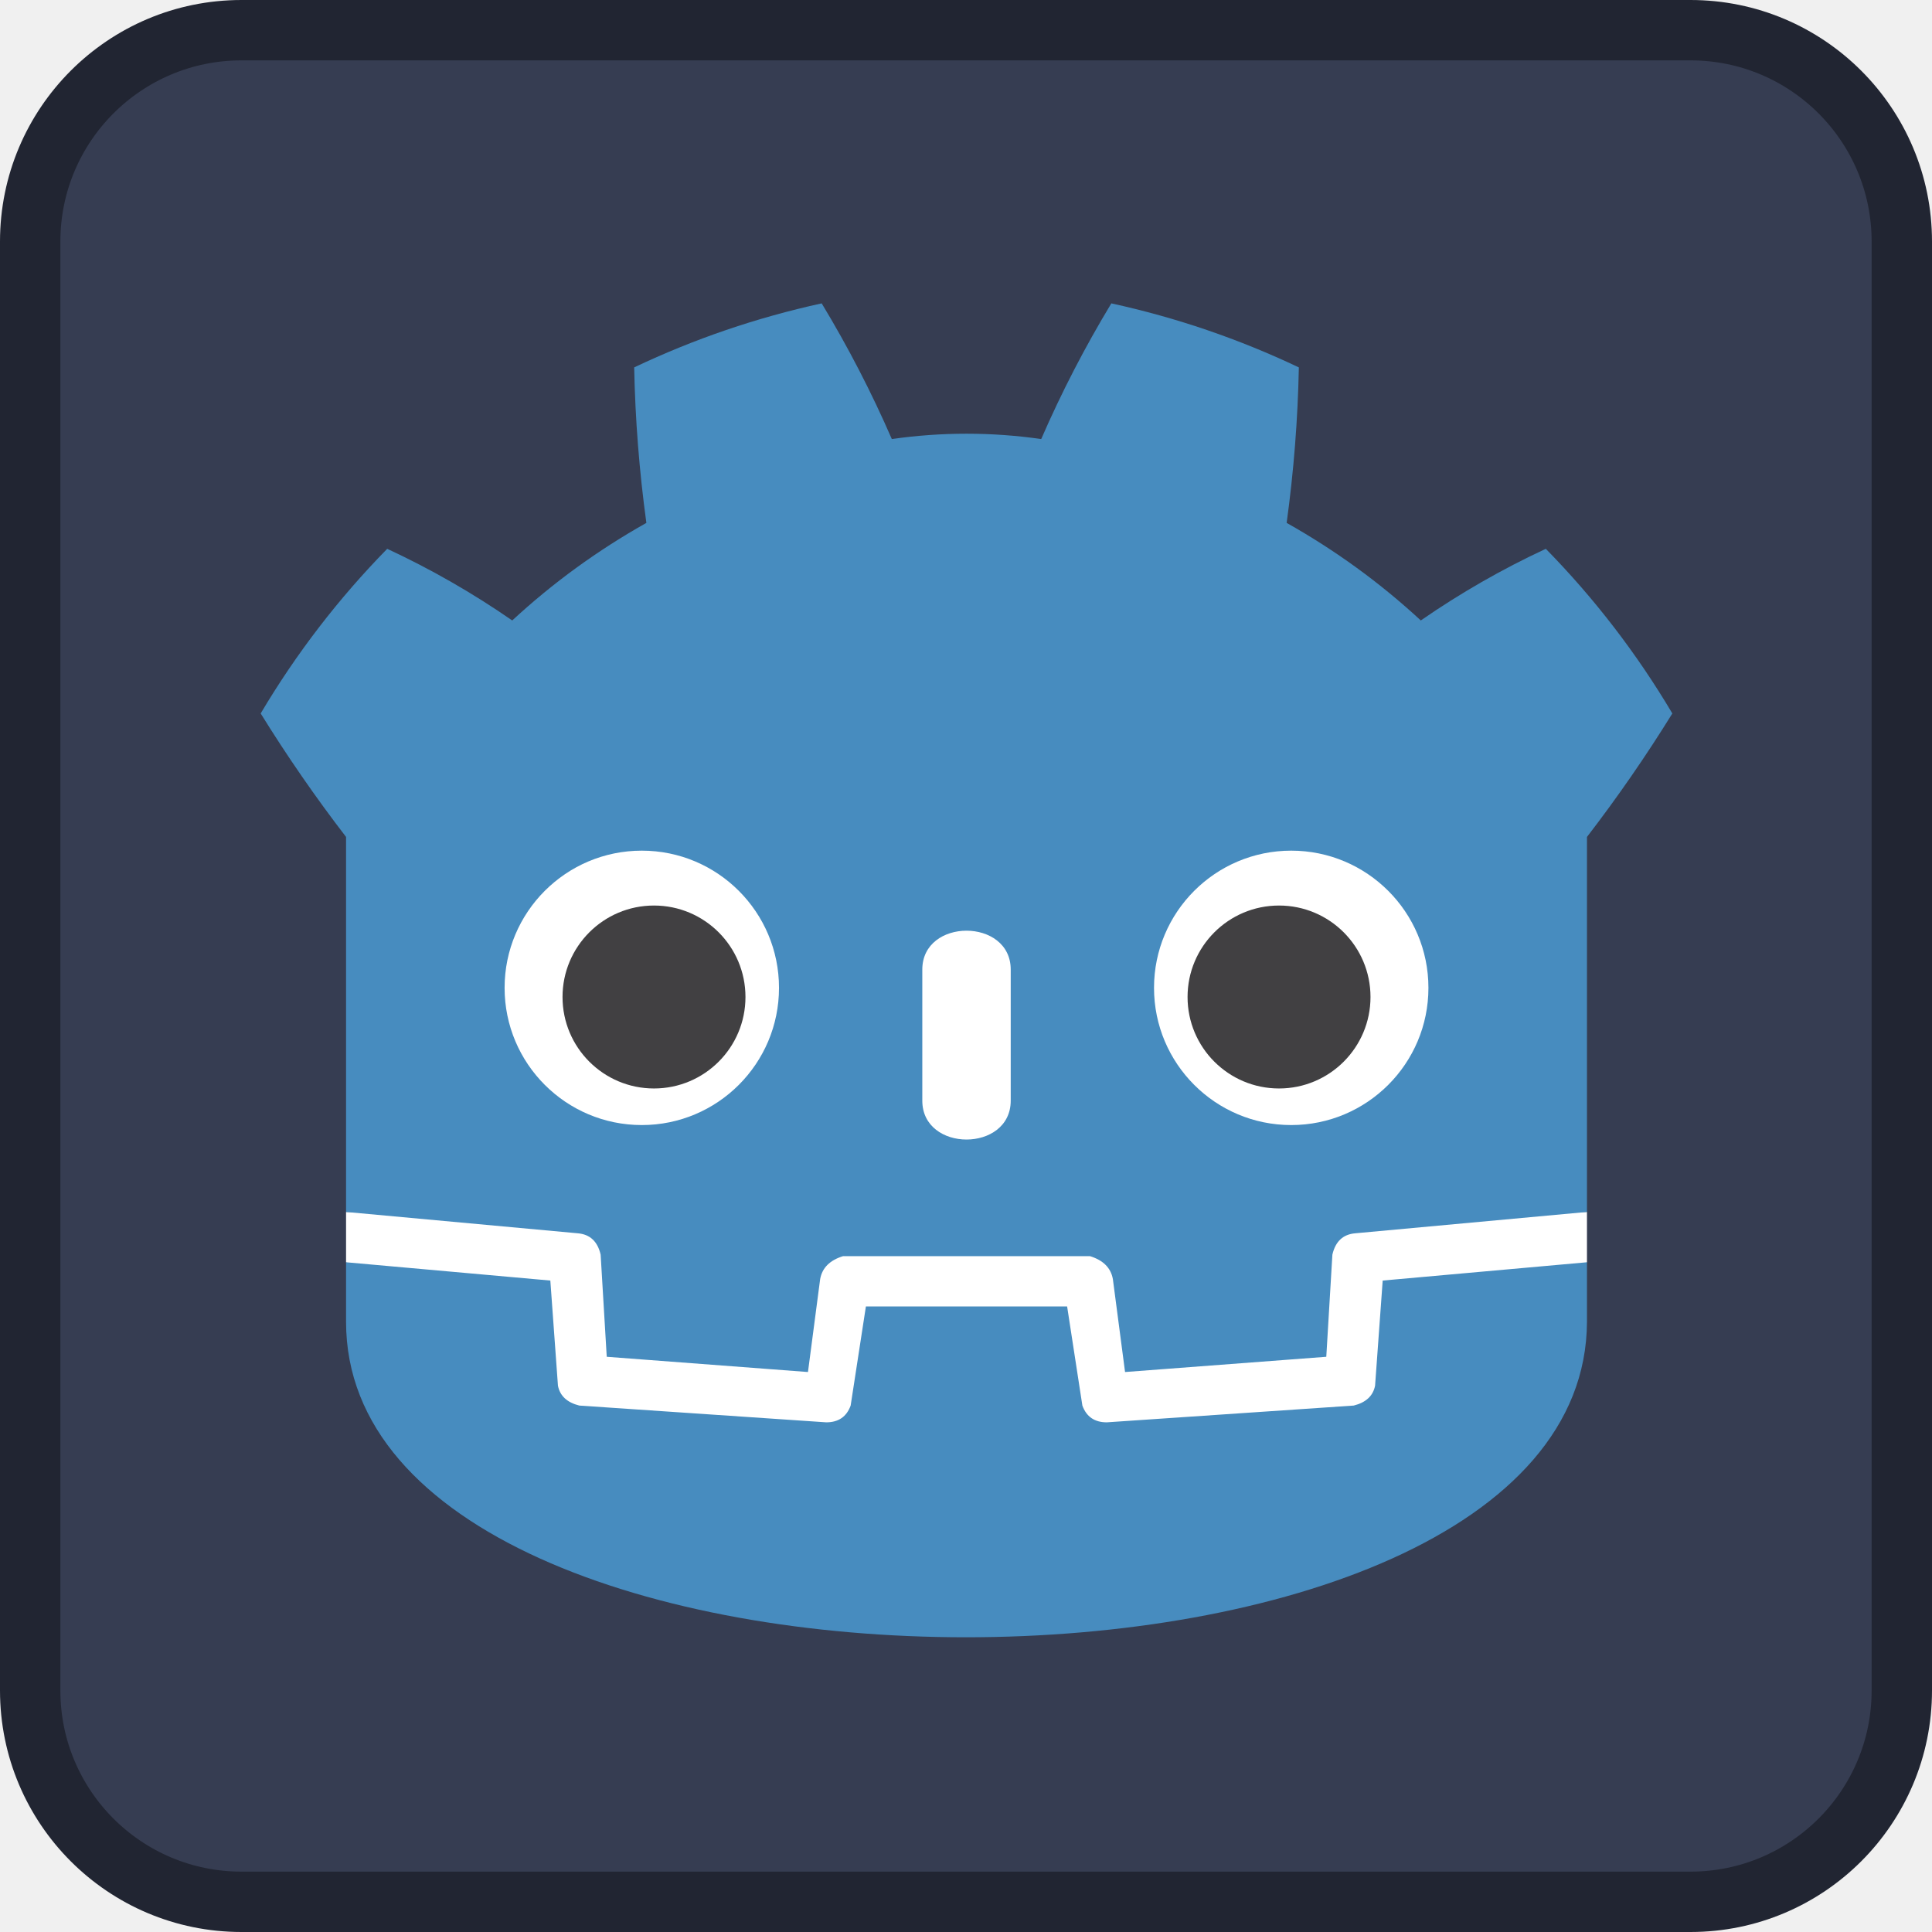
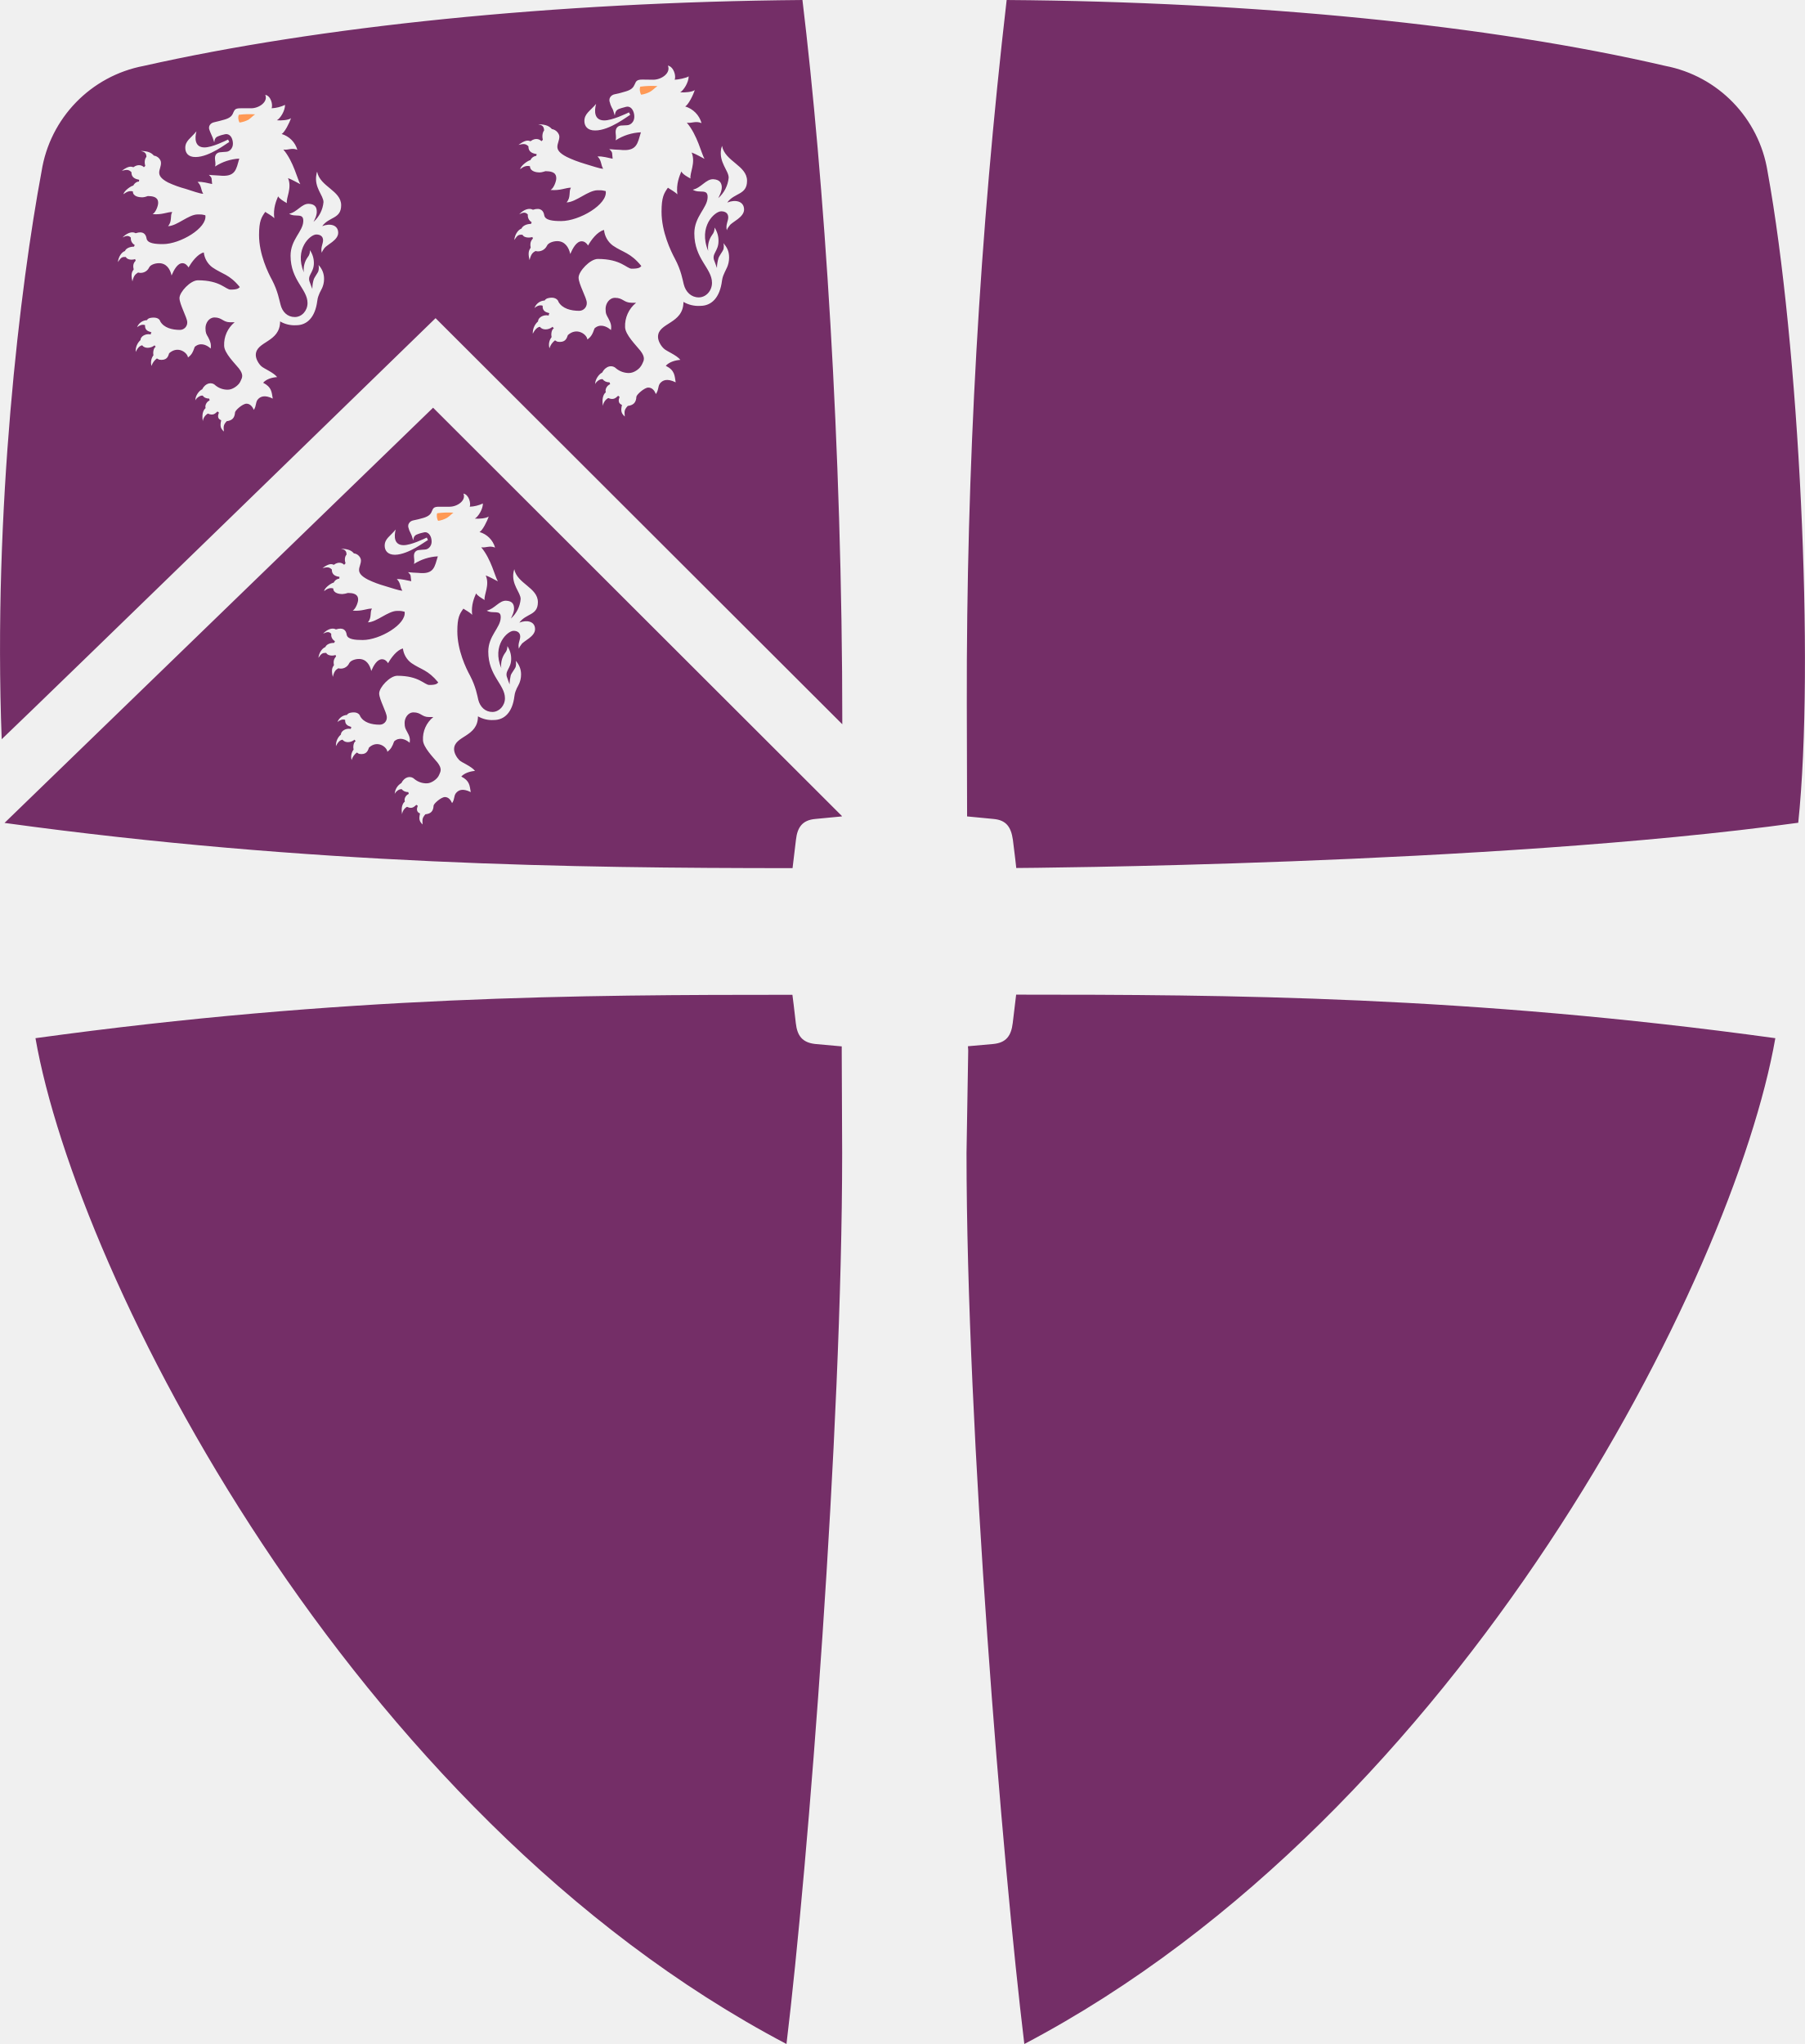
- <svg xmlns="http://www.w3.org/2000/svg" width="128" height="128">
-   <rect width="124" height="124" x="2" y="2" fill="#363d52" stroke="#212532" stroke-width="4" rx="14" />
-   <g fill="#fff" transform="translate(12.322 12.322)scale(.101)">
-     <path d="M105 673v33q407 354 814 0v-33z" />
-     <path fill="#478cbf" d="m105 673 152 14q12 1 15 14l4 67 132 10 8-61q2-11 15-15h162q13 4 15 15l8 61 132-10 4-67q3-13 15-14l152-14V427q30-39 56-81-35-59-83-108-43 20-82 47-40-37-88-64 7-51 8-102-59-28-123-42-26 43-46 89-49-7-98 0-20-46-46-89-64 14-123 42 1 51 8 102-48 27-88 64-39-27-82-47-48 49-83 108 26 42 56 81zm0 33v39c0 276 813 276 814 0v-39l-134 12-5 69q-2 10-14 13l-162 11q-12 0-16-11l-10-65H446l-10 65q-4 11-16 11l-162-11q-12-3-14-13l-5-69z" />
-     <path d="M483 600c0 34 58 34 58 0v-86c0-34-58-34-58 0z" />
-     <circle cx="725" cy="526" r="90" />
-     <circle cx="299" cy="526" r="90" />
-   </g>
-   <g fill="#414042" transform="translate(12.322 12.322)scale(.101)">
-     <circle cx="307" cy="532" r="60" />
-     <circle cx="717" cy="532" r="60" />
-   </g>
+ <svg xmlns="http://www.w3.org/2000/svg" version="1.1" width="12.771" height="14.461">
+   <svg viewBox="0 0 12.771 14.461">
+     <path d="M3.094 3.63c-.007.016-.002.042.006.055a.181.181 0 00.062-.021c.02-.012.025-.021.046-.037a.595.595 0 00-.114.004" fill="#f95" />
+     <path d="M5.265 1.482c0 .056-.085.088-.102.113-.009.013-.016.02-.02.034-.01-.036.01-.066.01-.091 0-.03-.021-.043-.05-.043-.045 0-.164.107-.092.28a.158.158 0 01.028-.113.074.074 0 00.017-.052.166.166 0 01.028.096c0 .074-.053.089-.028.143l.017.047c0-.026.005-.048.01-.067.004-.017.032-.052.036-.065a.095.095 0 000-.044c.024.029.04.055.04.102 0 .056-.025.088-.031.104-.007.016-.015.031-.019.058-.015.123-.075.18-.154.18a.21.21 0 01-.119-.028c0 .157-.18.145-.18.247 0 .029.02.063.04.082.019.02.091.046.118.081-.039.003-.08.016-.103.042.064.032.062.068.07.117-.063-.031-.092-.013-.108.004-.019.02-.01.047-.032.079-.01-.025-.026-.046-.054-.046-.027 0-.083.05-.084.065-.002.043-.023.06-.061.065-.03.031-.022.046-.021.075-.025-.023-.03-.039-.02-.082-.029-.012-.025-.036-.017-.057l-.01-.008c-.016.014-.032.033-.07.016a.075.075 0 00-.038.056c-.01-.065.01-.088.021-.097-.007-.015.003-.045.03-.057 0-.006-.004-.01-.004-.013-.022 0-.04-.009-.048-.022-.02-.005-.049.02-.054.035 0-.036.029-.073.05-.082.025-.048.071-.057.099-.029a.143.143 0 00.09.032c.038 0 .072-.03.081-.043a.099.099 0 00.015-.025c.008-.018.024-.04-.015-.09-.03-.038-.106-.112-.108-.166a.21.21 0 01.078-.173H4.47c-.057 0-.061-.035-.118-.035-.042 0-.067.042-.067.078s.007.044.02.068c.017.032.023.05.018.082-.033-.03-.08-.045-.116-.012-.015.043-.024.059-.051.079-.002-.035-.074-.09-.138-.031-.006.014-.011.048-.056.048-.027 0-.024-.007-.035-.011a.11.11 0 00-.039.056.088.088 0 01.015-.079c-.004-.015-.003-.052.016-.062-.006-.007-.003-.002-.009-.011-.027.023-.071.026-.09 0-.016.003-.032.014-.05.049a.11.11 0 01.037-.087c0-.027.037-.05.075-.042.003-.005 0-.008.004-.013.003-.006-.001-.004-.001-.004-.012-.005-.048-.007-.045-.052-.022-.008-.043.003-.058.016a.08.08 0 01.072-.053c.009-.017.036-.02.05-.02.026 0 .044.014.048.03.027.047.087.063.146.063a.054.054 0 00.054-.057c0-.034-.058-.132-.058-.178 0-.045.082-.132.136-.132.165 0 .204.069.24.069.053 0 .06-.01.068-.019-.078-.096-.128-.094-.202-.145a.156.156 0 01-.062-.11c-.047.011-.092.072-.113.11-.01-.017-.026-.03-.045-.03-.037 0-.063.049-.081.09-.01-.048-.039-.091-.092-.091-.03 0-.065.013-.073.033a.07.07 0 01-.081.037c-.016.01-.03.015-.042.064-.015-.06 0-.073.008-.088-.008-.04.008-.055.016-.065l-.004-.01c-.024.007-.06.005-.07-.016-.027-.002-.035.002-.058.037.004-.04.027-.072.051-.081.01-.023.042-.033.067-.033.002-.006.004-.006.005-.012a.055.055 0 01-.027-.054c-.02-.024-.043-.01-.061-.002.032-.034.07-.047.097-.032.056-.018.075.008.08.039.006.036.062.041.12.041.128 0 .33-.118.315-.212-.03-.007-.034-.006-.057-.006-.068 0-.153.085-.22.086.033-.038.013-.076.031-.104-.036-.001-.074.022-.144.016.024-.014.04-.064.04-.08 0-.019 0-.053-.076-.053-.007.002-.027.009-.042.009-.018 0-.068-.005-.068-.044-.024-.005-.043 0-.07.021.006-.027.057-.062.073-.064.01-.021.03-.03.041-.03.003-.01.002 0 .003-.013-.026-.004-.059-.013-.058-.055-.018-.017-.03-.02-.07-.01.05-.037.068-.032.085-.026.037-.028.067-.012.077 0 .005-.006.009-.007.01-.011C3.834.961 3.84.935 3.85.923c-.001-.03-.014-.038-.042-.044.056.001.079.014.097.034.032.005.052.033.053.053 0 .053-.055.089.052.144.034.017.081.035.128.049.048.014.107.035.13.035-.018-.029-.01-.058-.04-.087.034-.003.076.01.107.016-.006-.042.004-.042-.024-.068.024.003.057.004.076.005.122.014.124-.047.148-.124a.36.36 0 00-.179.057c.006-.023 0-.041 0-.06 0-.037.028-.045.042-.045l.038-.002c.028 0 .065-.03.048-.09-.009-.03-.03-.047-.055-.04-.019.006-.023.005-.05.015-.02.008-.026.024-.029.046-.004-.01-.011-.038-.015-.045C4.33.764 4.328.76 4.32.741L4.316.727c-.013-.03.007-.055.033-.06.022-.004.056-.013.078-.02.042-.012.055-.029.064-.05.01-.024.016-.034.055-.034l.076.001c.06 0 .126-.048.104-.1.042.009.059.074.048.1.02 0 .084-.012.099-.024 0 .044-.036.099-.06.113.031.003.087-.002.103-.016-.01.034-.046.106-.068.116a.171.171 0 01.116.118C4.92.853 4.897.874 4.86.868c.075.088.104.222.125.256-.02-.01-.06-.034-.091-.045.03.073-.015.145-.008.184-.024-.013-.055-.03-.065-.05-.012.03-.038.088-.028.162-.02-.02-.052-.036-.067-.047-.028.04-.045.067-.045.17 0 .143.066.279.095.333.044.082.055.153.062.18.014.056.054.093.106.093s.094-.047.094-.103c0-.104-.125-.168-.125-.35 0-.119.091-.178.094-.254.003-.067-.06-.025-.105-.055.059-.012.094-.077.146-.074.046.003.056.027.059.05.003.033-.018.07-.025.084a.22.22 0 00.074-.145c0-.051-.071-.108-.053-.205l.006-.02c.02.11.177.139.177.247 0 .102-.089.083-.14.154.056-.023.119-.011.119.05zM4.218.735c-.014.051-.014.117.058.117.056 0 .155-.048.175-.057l.008.018c-.016.007-.144.11-.247.11-.057.001-.077-.033-.077-.067 0-.052.041-.071.083-.121zm-1.825.912c0 .053-.08.084-.098.109-.007.011-.014.019-.018.032-.01-.035.009-.063.009-.088 0-.028-.02-.041-.048-.041-.043 0-.157.103-.088.268a.151.151 0 01.027-.107.07.07 0 00.016-.05.16.16 0 01.028.091c0 .071-.051.086-.028.138a.652.652 0 00.017.045c0-.025.004-.047.009-.064.004-.017.031-.05.034-.063a.09.09 0 00.001-.042.14.14 0 01.039.099c0 .052-.025.083-.031.098-.006.016-.014.03-.017.057-.015.117-.073.172-.149.172a.202.202 0 01-.114-.027c0 .15-.172.139-.172.238 0 .027.019.06.038.078.018.018.087.044.113.078-.037.002-.078.015-.099.04.061.031.06.066.068.112-.06-.03-.089-.012-.104.004-.019.02-.01.045-.03.076-.01-.024-.027-.044-.052-.044-.027 0-.08.047-.081.062-.003.041-.022.057-.059.062-.028.03-.021.045-.02.073-.024-.023-.028-.038-.019-.08-.028-.01-.024-.034-.016-.054l-.01-.008c-.016.014-.03.032-.068.015a.073.073 0 00-.036.054c-.01-.062.01-.084.02-.093-.006-.014.003-.043.028-.054 0-.006-.002-.01-.003-.013-.02 0-.038-.008-.045-.021-.02-.004-.048.02-.053.034 0-.035.028-.07.049-.079.023-.046.068-.054.094-.027a.135.135 0 00.087.03c.036 0 .069-.03.078-.041a.085.085 0 00.014-.024c.008-.018.023-.039-.014-.086-.03-.037-.103-.108-.104-.16a.204.204 0 01.074-.166h-.03c-.053 0-.058-.034-.112-.034-.04 0-.064.04-.064.075 0 .035.006.043.019.065.016.031.022.048.018.08-.032-.03-.077-.044-.113-.012-.014.04-.022.056-.048.075-.003-.033-.07-.086-.133-.03-.006.015-.01.047-.054.047-.025 0-.023-.007-.033-.01a.106.106 0 00-.038.053.087.087 0 01.014-.076c-.004-.014-.002-.05.016-.06-.006-.006-.003-.001-.008-.01-.027.022-.07.025-.088 0-.015.003-.03.014-.046.047a.106.106 0 01.034-.084c0-.026.036-.048.072-.04.003-.004 0-.007.004-.013.004-.005-.001-.003-.001-.003-.011-.005-.045-.007-.043-.05-.021-.007-.041.003-.056.015a.078.078 0 01.07-.05c.008-.017.034-.018.048-.018.025 0 .042.011.046.027.026.045.083.06.14.06a.052.052 0 00.051-.054c0-.032-.055-.127-.055-.171 0-.043.078-.126.13-.126.16 0 .196.066.232.066.05 0 .056-.01.065-.018-.075-.092-.123-.09-.195-.14a.153.153 0 01-.06-.105c-.044.01-.087.07-.108.106-.01-.017-.025-.03-.043-.03-.035 0-.06.047-.077.087-.01-.046-.037-.087-.089-.087-.029 0-.062.012-.07.031a.066.066 0 01-.078.035c-.015.011-.03.016-.04.063-.014-.06 0-.07.009-.085-.01-.039.007-.053.014-.062l-.004-.011C.933 1.841.9 1.838.89 1.818c-.026-.001-.033.002-.056.036.005-.038.026-.07.05-.078.009-.022.04-.031.064-.031.002-.006.004-.006.005-.012a.052.052 0 01-.027-.052C.906 1.66.885 1.672.867 1.68c.031-.032.068-.045.093-.03.054-.018.072.007.077.037.006.035.06.04.116.04.122 0 .315-.114.3-.204-.028-.007-.03-.006-.054-.006-.065 0-.146.082-.21.083.032-.037.012-.073.03-.1-.035-.001-.071.021-.139.015.023-.013.039-.06.039-.078 0-.016 0-.05-.073-.05-.007.003-.026.009-.04.009-.018 0-.066-.004-.066-.042-.024-.005-.04.001-.067.02.006-.026.055-.059.07-.061.01-.02.03-.03.04-.028l.002-.013C.96 1.267.929 1.258.93 1.218c-.018-.017-.028-.02-.068-.01.049-.036.066-.03.082-.025.035-.026.065-.011.074 0 .005-.005.008-.006.01-.01-.008-.026-.003-.051.008-.063 0-.028-.014-.036-.04-.042.054.001.075.013.093.033.03.004.05.03.05.05.002.051-.052.086.05.14a.748.748 0 00.124.045c.045.014.102.035.125.035-.018-.028-.01-.056-.04-.084.033-.003.074.009.103.015-.006-.04.004-.04-.023-.065.023.003.056.003.073.005.118.013.12-.045.142-.12a.346.346 0 00-.171.056c.006-.023-.001-.04-.001-.059 0-.035.027-.042.041-.042.006 0 .024-.003.037-.003.026 0 .061-.029.045-.086C1.636.96 1.615.944 1.591.95c-.018.005-.022.004-.047.014-.02.007-.026.022-.028.043-.004-.01-.011-.036-.015-.042l-.013-.03-.005-.013C1.47.893 1.49.87 1.515.865a1.45 1.45 0 00.074-.019c.041-.012.054-.028.062-.05.01-.022.015-.03.053-.03h.073c.057 0 .121-.046.1-.095.04.007.055.07.045.095a.25.25 0 00.095-.024c0 .043-.034.096-.058.109.03.003.084-.001.1-.015-.01.032-.045.101-.066.112a.164.164 0 01.111.112c-.04-.017-.064.004-.099-.002.072.084.1.213.12.245-.02-.01-.058-.032-.087-.043.03.07-.015.14-.008.177-.023-.013-.052-.03-.062-.048-.012.028-.037.084-.027.155-.019-.02-.05-.034-.064-.045-.027.038-.044.064-.044.164 0 .136.064.267.092.318.042.08.052.147.06.174.013.053.05.088.101.088.05 0 .09-.045.09-.099 0-.099-.12-.161-.12-.335 0-.114.087-.17.09-.243.003-.065-.057-.025-.1-.054.056-.01.089-.073.14-.07.043.002.054.026.055.048.004.031-.016.067-.023.08a.212.212 0 00.071-.14c0-.048-.068-.103-.05-.196.002-.013.002-.01.005-.019.02.106.17.133.17.237 0 .098-.085.08-.134.148.053-.022.113-.01.113.047zM1.39.929c-.013.05-.012.114.057.114.053 0 .147-.046.167-.056l.008.018c-.016.007-.138.105-.237.106-.056.001-.074-.032-.074-.065 0-.05.039-.068.079-.117zM5.678 0C3.91.015 2.253.188 1.018.466a.902.902 0 00-.724.747C.144 2.015-.05 3.6.012 5.23c.3-.285 3.07-2.979 3.07-2.979L5.96 5.124C5.96 3.15 5.83 1.26 5.678 0M3.786 4.451c0 .053-.08.083-.096.107-.008.012-.015.019-.018.032-.01-.034.009-.062.009-.086 0-.028-.02-.041-.047-.041-.042 0-.155.102-.087.264a.152.152 0 01.026-.106.071.071 0 00.017-.05.16.16 0 01.027.091c0 .07-.05.084-.027.136a.596.596 0 00.016.044c0-.025.004-.046.008-.064.005-.016.032-.049.035-.061a.088.088 0 000-.042.139.139 0 01.038.097c0 .052-.023.082-.03.097-.006.015-.014.03-.017.056-.014.115-.071.169-.146.169a.199.199 0 01-.112-.026c0 .148-.169.136-.169.233 0 .027.019.059.037.077.018.018.086.043.111.076-.036.003-.076.016-.097.04.06.03.059.065.067.11-.06-.03-.087-.012-.102.004-.019.02-.01.045-.03.074-.01-.023-.026-.043-.051-.043-.026 0-.079.046-.08.061-.002.04-.02.057-.058.061-.027.03-.02.044-.02.072-.023-.023-.027-.037-.018-.078-.027-.01-.024-.034-.016-.054l-.01-.007c-.015.013-.03.032-.066.014a.07.07 0 00-.035.053c-.01-.06.01-.082.02-.091-.007-.014.002-.042.027-.053 0-.007-.003-.01-.003-.013-.02 0-.038-.008-.045-.02-.02-.005-.046.019-.051.033a.095.095 0 01.047-.077c.023-.046.067-.054.093-.028a.133.133 0 00.086.03c.035 0 .067-.029.076-.04a.087.087 0 00.014-.024c.007-.018.022-.038-.014-.084-.03-.036-.1-.107-.102-.157a.197.197 0 01.073-.164h-.03c-.052 0-.056-.033-.11-.033-.04 0-.063.04-.063.074 0 .034.006.041.018.064.017.03.022.047.018.077-.031-.027-.075-.042-.11-.01-.014.039-.023.054-.048.074-.002-.033-.07-.086-.13-.03-.006.014-.012.046-.053.046-.025 0-.023-.007-.033-.011a.102.102 0 00-.037.053.085.085 0 01.014-.074c-.004-.014-.003-.05.015-.06-.005-.005-.003-.001-.008-.01-.026.022-.067.025-.086 0-.015.003-.03.013-.046.046a.103.103 0 01.035-.082c0-.025.035-.047.07-.04.003-.003 0-.006.003-.012.004-.005 0-.002 0-.002-.011-.006-.045-.008-.043-.05-.02-.007-.04.003-.054.015a.077.077 0 01.067-.05c.009-.016.035-.018.048-.018.025 0 .041.012.046.028.025.044.08.059.136.059a.05.05 0 00.052-.053c0-.033-.054-.126-.054-.168 0-.043.076-.125.128-.125.156 0 .192.065.227.065.05 0 .055-.01.063-.018-.074-.09-.12-.089-.19-.137a.15.15 0 01-.06-.103c-.043.01-.085.068-.105.104-.01-.017-.025-.028-.043-.028-.035 0-.06.045-.076.083-.01-.044-.036-.085-.087-.085-.028 0-.06.012-.069.03a.065.065 0 01-.077.036c-.015.01-.028.015-.039.061-.014-.058 0-.07.008-.083-.008-.038.008-.052.015-.062l-.004-.01c-.022.008-.056.005-.066-.015-.026 0-.033.003-.055.035.005-.037.026-.067.049-.076.009-.022.039-.03.063-.03l.005-.012a.051.051 0 01-.026-.052c-.02-.022-.04-.008-.058-.001.03-.032.067-.044.091-.03.053-.017.072.007.076.037.006.034.06.038.114.038.12 0 .31-.111.296-.2-.028-.007-.031-.006-.053-.006-.064 0-.145.08-.207.081.03-.035.012-.071.029-.097-.035-.002-.07.02-.136.014.022-.013.038-.06.038-.076s0-.049-.072-.049a.163.163 0 01-.04.008c-.016 0-.064-.004-.064-.04-.023-.006-.04 0-.065.019.005-.026.053-.058.068-.06.01-.02.03-.029.04-.028l.001-.013c-.024-.003-.055-.012-.054-.052-.017-.016-.028-.019-.066-.01.047-.034.064-.03.08-.023.035-.026.063-.012.073 0 .004-.006.008-.007.01-.011-.009-.026-.004-.05.007-.061 0-.028-.013-.036-.039-.042.053.002.074.013.091.033.03.003.05.03.05.05 0 .049-.052.083.05.136a.75.75 0 00.12.045c.045.013.1.033.123.033-.018-.027-.01-.054-.039-.082.033-.002.072.01.102.015-.007-.04.003-.04-.023-.064.022.003.054.004.072.005.115.013.116-.045.139-.117a.345.345 0 00-.169.054c.006-.022 0-.039 0-.058 0-.034.027-.041.04-.041.007 0 .024-.003.037-.003.025 0 .06-.028.044-.084-.008-.027-.029-.044-.052-.037-.018.005-.022.004-.047.014-.019.007-.025.022-.027.042-.004-.009-.01-.035-.014-.041l-.014-.03-.004-.013c-.012-.028.007-.052.031-.057a.862.862 0 00.073-.018c.04-.012.053-.028.06-.048.01-.023.015-.031.052-.031h.073c.056 0 .119-.045.098-.093.039.007.054.069.045.093a.244.244 0 00.093-.023c0 .042-.034.094-.057.107.03.003.082-.002.098-.015-.01.032-.044.1-.065.11a.16.16 0 01.11.11c-.04-.016-.063.003-.098-.002.071.084.098.21.118.241-.02-.01-.058-.032-.086-.042.03.069-.014.137-.008.174-.022-.014-.051-.03-.06-.047-.012.027-.037.082-.028.152-.017-.019-.049-.034-.062-.044-.027.037-.043.062-.043.16 0 .135.062.263.09.314.041.078.052.144.058.17.013.053.051.087.1.087.048 0 .089-.044.089-.097 0-.097-.118-.159-.118-.33 0-.112.086-.168.088-.24.003-.062-.055-.023-.099-.05.056-.012.089-.073.138-.07.043.002.053.025.055.047.004.03-.016.066-.022.079a.208.208 0 00.069-.138c0-.048-.067-.101-.05-.193l.005-.018c.02.103.167.13.167.233 0 .096-.083.078-.131.145.052-.021.111-.01.111.046zM2.8 3.746c-.013.049-.012.111.056.111.053 0 .145-.045.164-.054l.008.018c-.015.006-.135.102-.233.104-.054 0-.073-.032-.073-.064 0-.05.039-.067.078-.115zm.265-.862L.032 5.822c2.165.298 4.059.319 5.549.32h.027l.024-.2c.01-.091.047-.14.137-.148l.188-.018v-.003L3.064 2.884M7.19 7.037c1.494 0 3.194.008 5.372.308-.294 1.683-2.217 5.487-5.314 7.116-.153-1.26-.409-4.332-.409-6.305l.012-.725-.002-.029.18-.016c.09-.009.126-.057.137-.148l.024-.2m-1.234.365l-.188-.017c-.09-.01-.127-.057-.137-.148-.009-.085-.024-.2-.024-.2-1.494 0-3.178.007-5.356.307.294 1.682 2.216 5.487 5.314 7.116.153-1.26.394-4.333.394-6.305l-.003-.712v-.042.001m6.768-1.581c.118-1.125.006-3.385-.217-4.609a.906.906 0 00-.724-.747C10.534.176 8.883.013 7.123 0a42.467 42.467 0 00-.282 4.98l.002.755v.041l.187.018c.09.008.124.057.137.147.012.09.024.2.024.2s3.355-.02 5.532-.32" fill="#742e67" />
+     <path d="M1.69.812c-.008.016-.003.043.005.055a.194.194 0 00.063-.02c.02-.014.026-.023.047-.038a.616.616 0 00-.115.003m2.841-.2c-.008.017-.003.045.006.058a.197.197 0 00.065-.022c.021-.013.027-.023.05-.039a.603.603 0 00-.12.004" fill="#f95" />
+   </svg>
+   <style>@media (prefers-color-scheme: light) { :root { filter: none; } }
+ @media (prefers-color-scheme: dark) { :root { filter: none; } }
+ </style>
</svg>
